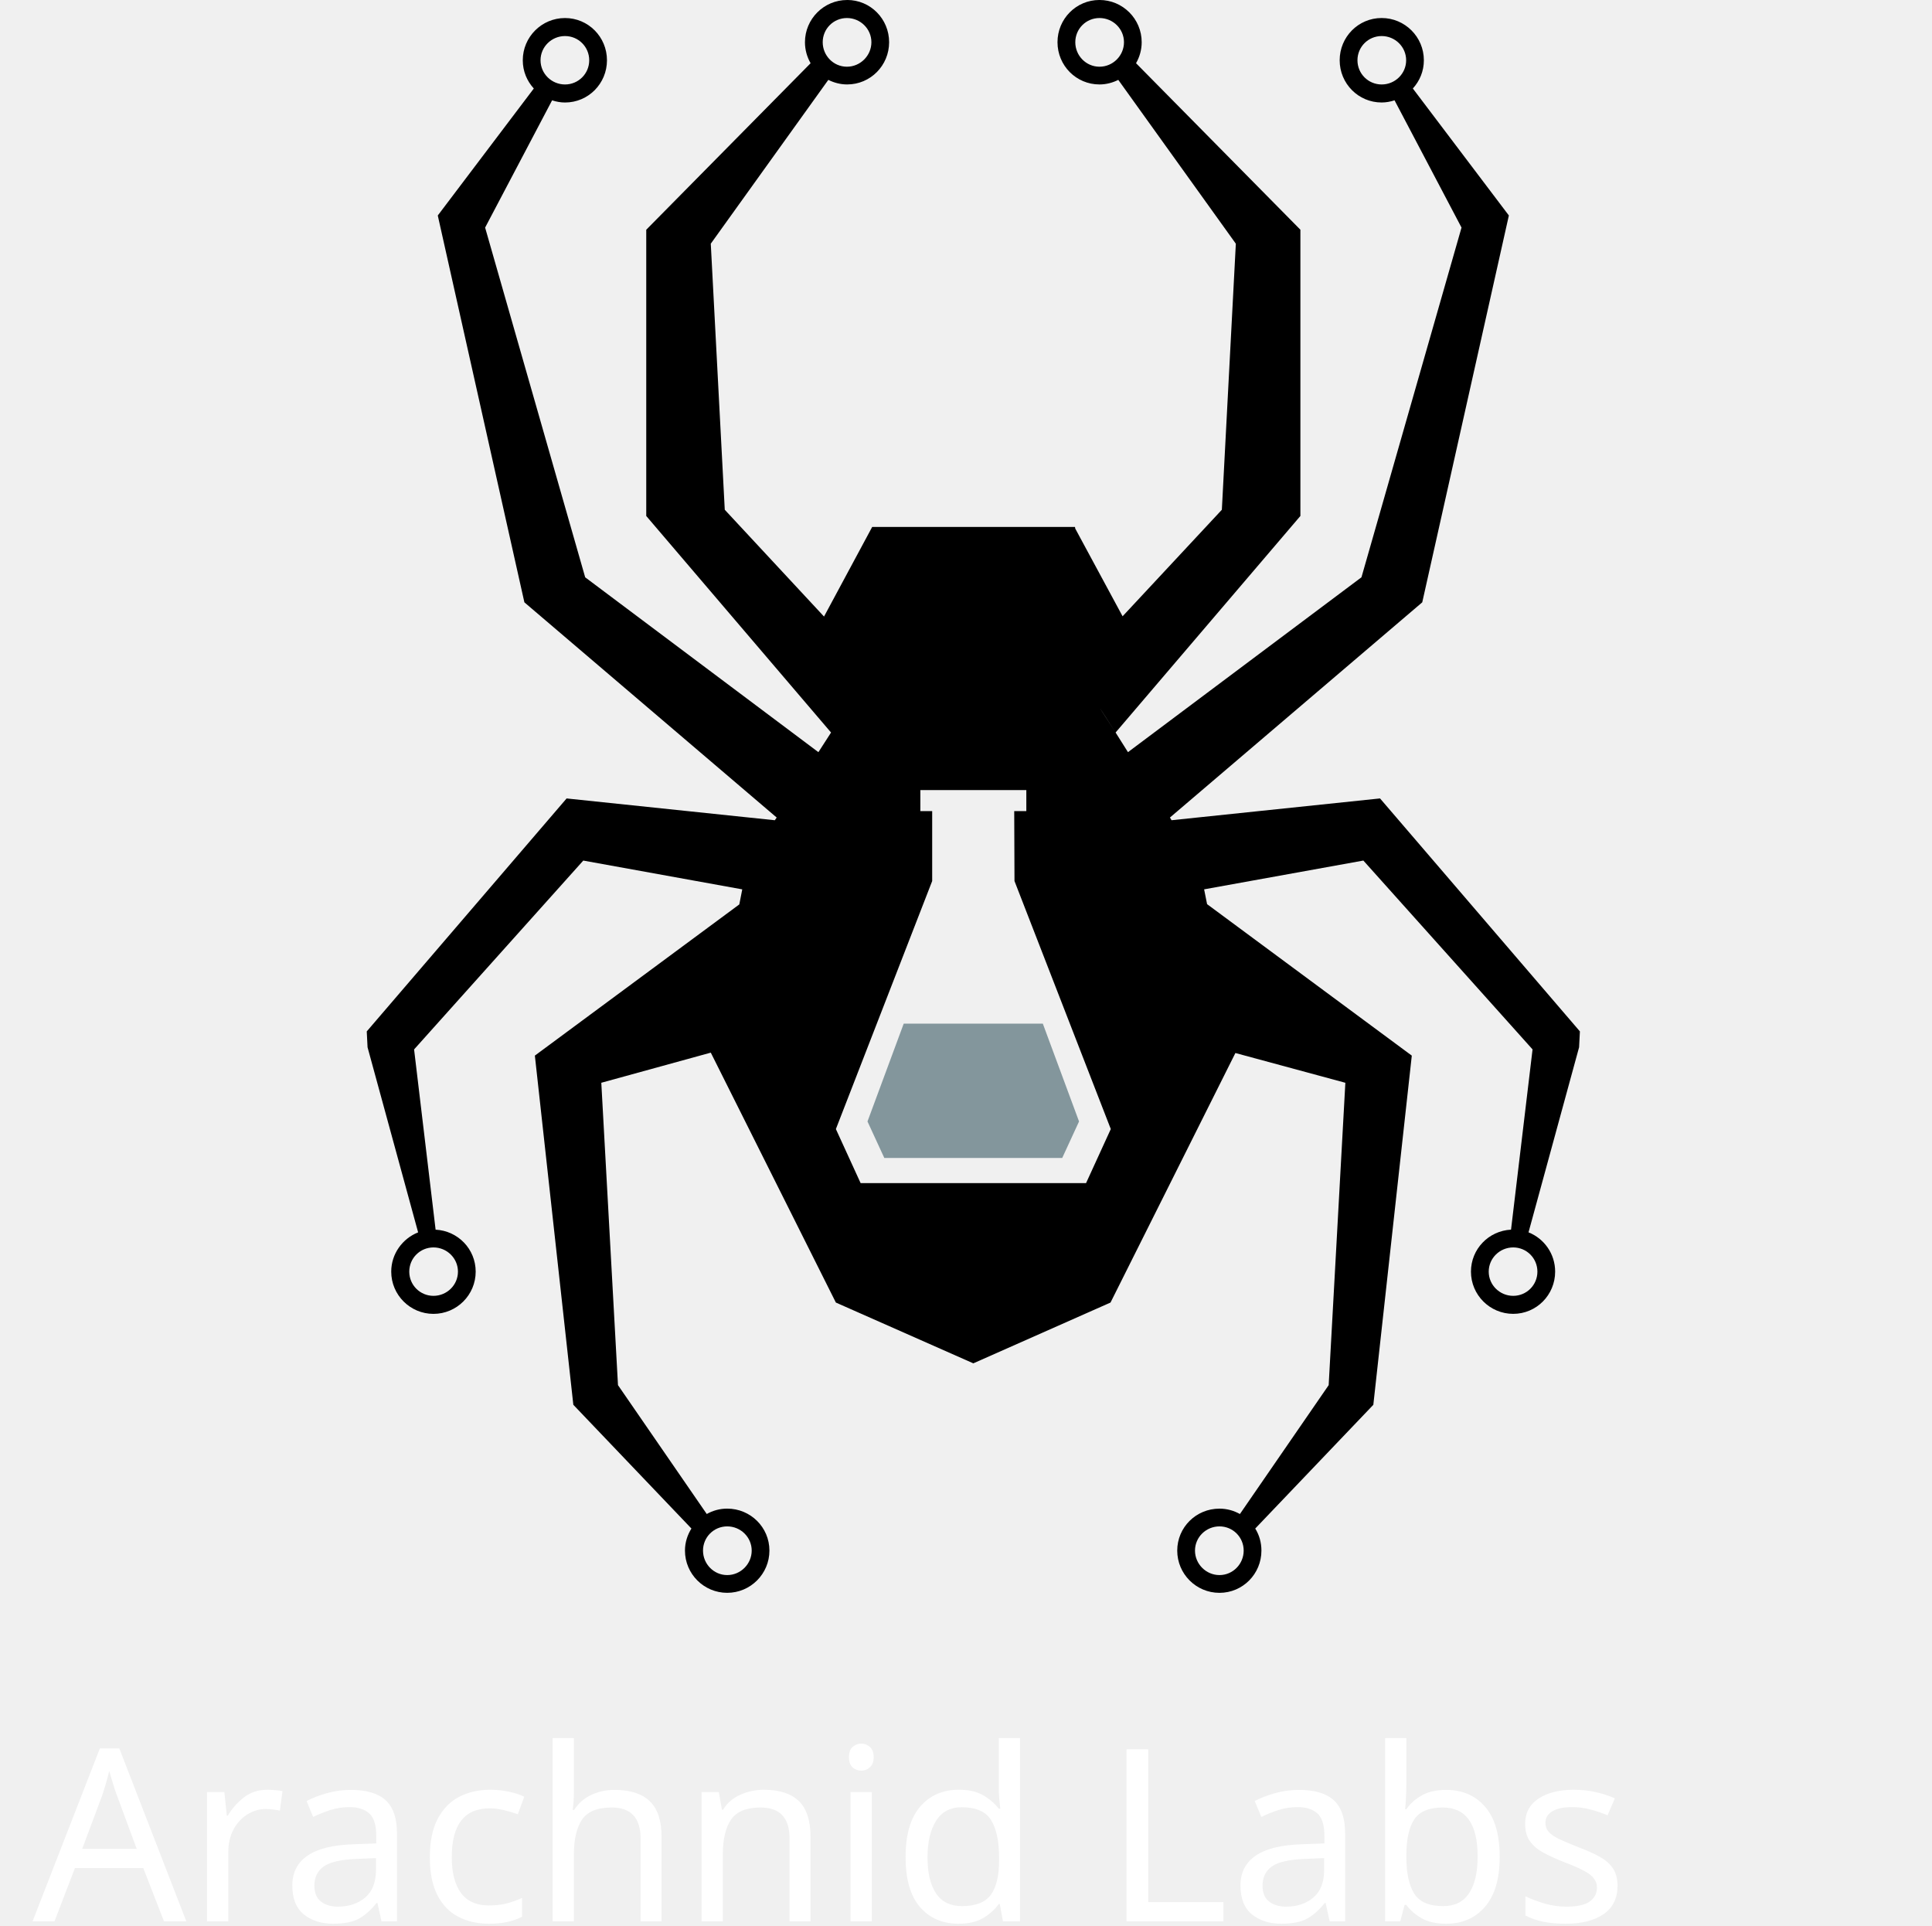
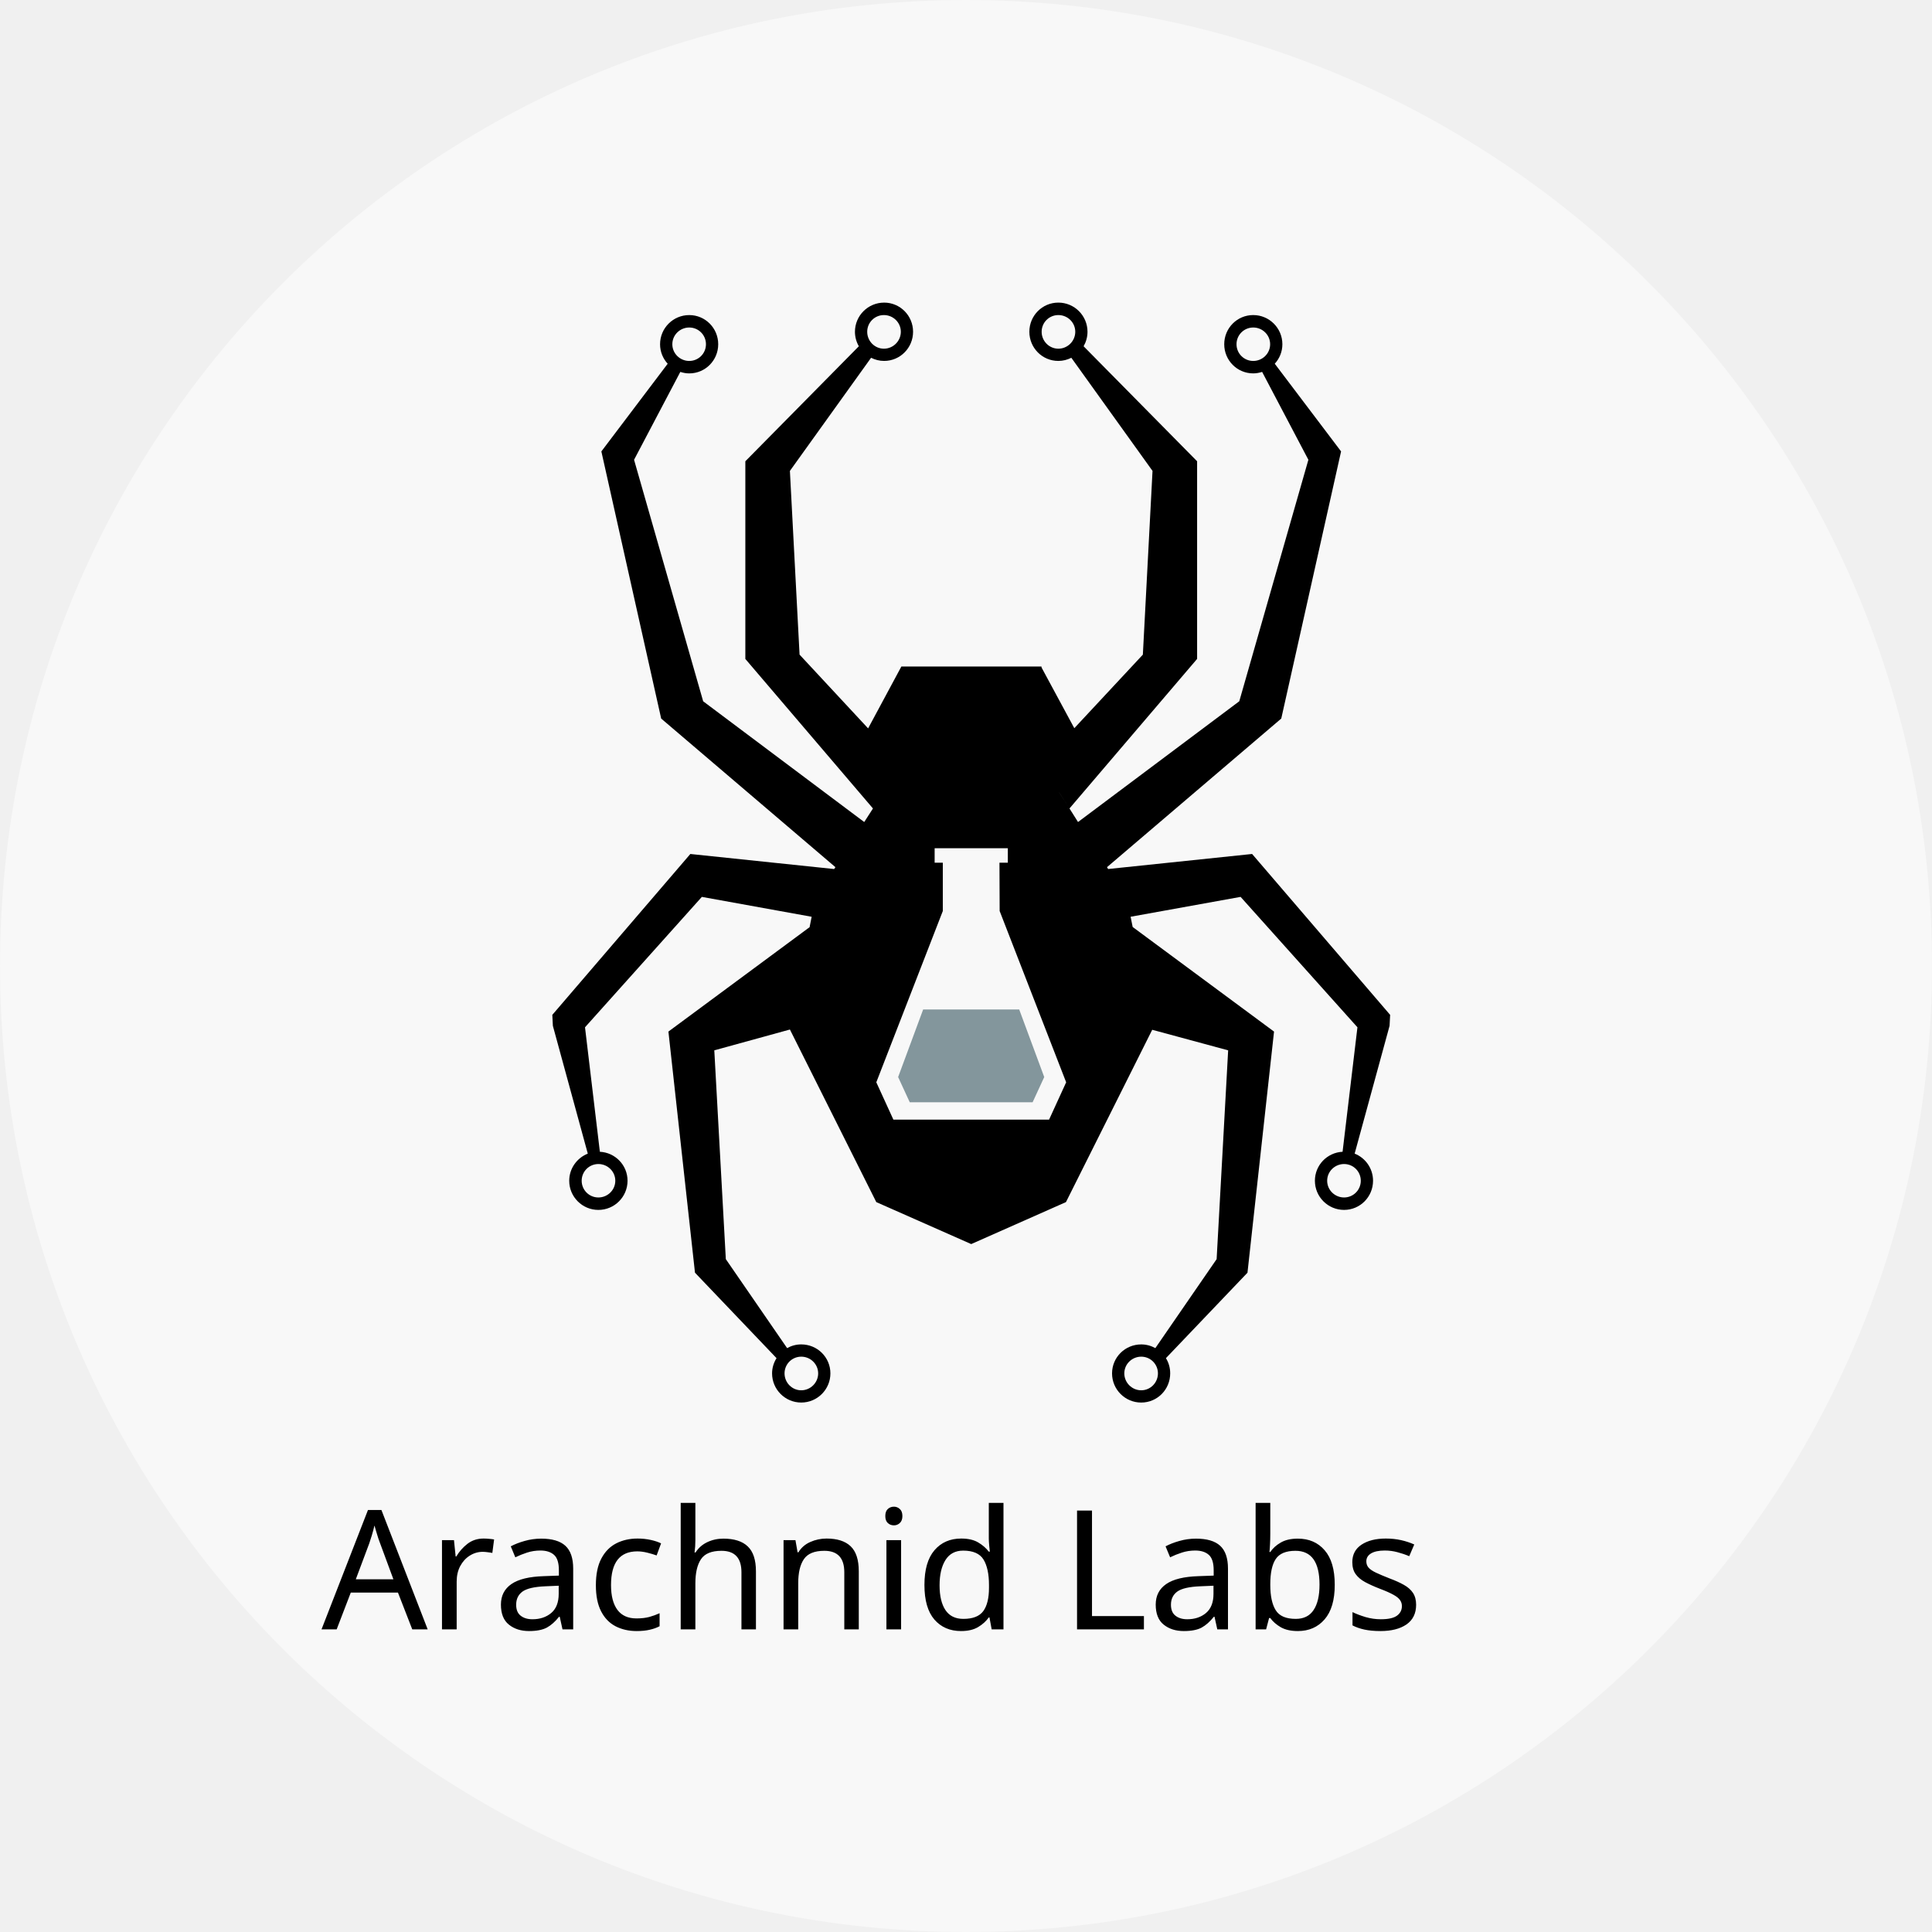
- <svg xmlns="http://www.w3.org/2000/svg" version="1.1" id="Layer_1" x="0px" y="0px" width="224.451" height="223.688" viewBox="0 0 224.451 223.688" enable-background="new 0 0 600 370" xml:space="preserve">
+ <svg xmlns="http://www.w3.org/2000/svg" version="1.1" id="Layer_1" x="0px" y="0px" width="325" height="325" viewBox="0 0 325 325" enable-background="new 0 0 600 370" xml:space="preserve">
  <defs id="defs45" />
-   <path d="m 98.422,0 c -2.708,0 -4.906,2.198 -4.906,4.906 0,0.887 0.244,1.72 0.656,2.438 l -19.094,19.344 0,33.25 21.469,25.156 -1.469,2.281 -27.094,-20.312 -11.625,-40.625 7.781,-14.781 c 0.473,0.152 0.976,0.25 1.5,0.25 2.708,0 4.875,-2.199 4.875,-4.906 0,-2.708 -2.167,-4.906 -4.875,-4.906 -2.708,0 -4.906,2.198 -4.906,4.906 0,1.274 0.485,2.409 1.281,3.281 l -11.156,14.75 10.062,44.938 29.312,25 -0.219,0.312 -24.188,-2.531 -23.219,27.062 0.094,1.844 5.875,21.5 c -1.815,0.719 -3.125,2.49 -3.125,4.562 0,2.707 2.198,4.906 4.906,4.906 2.708,0 4.906,-2.199 4.906,-4.906 0,-2.625 -2.066,-4.744 -4.656,-4.875 l -2.5,-20.938 19.656,-21.938 18.469,3.344 -0.344,1.75 -23.75,17.562 4.469,40.562 13.719,14.375 c -0.465,0.749 -0.75,1.615 -0.75,2.562 0,2.707 2.197,4.906 4.906,4.906 2.707,0 4.906,-2.199 4.906,-4.906 0,-2.709 -2.199,-4.875 -4.906,-4.875 -0.869,0 -1.669,0.23 -2.375,0.625 l -10.312,-14.969 -1.938,-35.125 12.719,-3.5 14.531,29.031 15.969,7.062 15.938,-7.062 14.531,-29.031 -3.312,-17.25 -0.344,-1.719 18.5,-3.344 19.656,21.938 -2.5,20.938 c -2.591,0.131 -4.656,2.25 -4.656,4.875 0,2.707 2.199,4.906 4.906,4.906 2.708,0 4.875,-2.199 4.875,-4.906 0,-2.071 -1.28,-3.844 -3.094,-4.562 l 5.875,-21.5 0.094,-1.844 -23.219,-27.062 -24.219,2.531 -0.188,-0.312 29.312,-25 10.062,-44.938 -11.156,-14.75 c 0.796,-0.872 1.281,-2.007 1.281,-3.281 0,-2.708 -2.197,-4.906 -4.906,-4.906 -2.706,0 -4.875,2.198 -4.875,4.906 0,2.708 2.169,4.906 4.875,4.906 0.524,0 1.025,-0.098 1.5,-0.25 l 7.781,14.781 -11.625,40.625 -27.125,20.312 -1.438,-2.281 c -2.912,-4.493 -1.756,-2.764 0,0 l 21.469,-25.156 0,-33.25 -19.094,-19.344 c 0.412,-0.717 0.656,-1.552 0.656,-2.438 0,-2.708 -2.197,-4.906 -4.906,-4.906 -2.706,0 -4.875,2.198 -4.875,4.906 0,2.708 2.169,4.906 4.875,4.906 0.789,0 1.526,-0.2 2.188,-0.531 l 13.656,19.031 -1.625,30.906 -11.531,12.375 -5.5,-10.188 -0.031,-0.188 -23.562,0 -5.594,10.406 -11.531,-12.406 -1.625,-30.906 13.656,-19.031 c 0.66,0.331 1.399,0.531 2.188,0.531 2.707,0 4.875,-2.199 4.875,-4.906 0,-2.708 -2.168,-4.906 -4.875,-4.906 z m 41.813,105.031 3.135,17.25 12.927,3.5 -1.938,35.125 -10.312,14.969 c -0.707,-0.395 -1.508,-0.625 -2.375,-0.625 -2.709,0 -4.906,2.166 -4.906,4.875 0,2.707 2.197,4.906 4.906,4.906 2.708,0 4.875,-2.199 4.875,-4.906 0,-0.947 -0.253,-1.813 -0.719,-2.562 l 13.719,-14.375 4.469,-40.562 z M 98.391,2.094 c 1.559,0 2.844,1.254 2.844,2.812 0,1.559 -1.286,2.844 -2.844,2.844 -1.56,0 -2.812,-1.286 -2.812,-2.844 0,-1.56 1.254,-2.812 2.812,-2.812 z m 29.344,0 c 1.561,0 2.844,1.254 2.844,2.812 0,1.559 -1.284,2.844 -2.844,2.844 -1.558,0 -2.812,-1.286 -2.812,-2.844 0,-1.56 1.254,-2.812 2.812,-2.812 z M 65.641,4.188 c 1.558,0 2.812,1.254 2.812,2.812 0,1.559 -1.254,2.812 -2.812,2.812 -1.559,0 -2.844,-1.254 -2.844,-2.812 10e-4,-1.56 1.285,-2.812 2.844,-2.812 z m 94.875,0 c 1.561,0 2.844,1.254 2.844,2.812 0,1.559 -1.284,2.812 -2.844,2.812 -1.558,0 -2.812,-1.254 -2.812,-2.812 0,-1.559 1.254,-2.812 2.812,-2.812 z m -53.594,87.594 1.406,0 9.5,0 1.406,0 0,2.438 -1.406,0 0.031,8.125 11.188,28.812 -2.875,6.281 -26.188,0 -2.875,-6.281 11.188,-28.812 0,-8.125 -1.375,0 z m -56.563,53.125 c 1.558,0 2.844,1.254 2.844,2.812 0,1.558 -1.285,2.812 -2.844,2.812 -1.559,0 -2.812,-1.256 -2.812,-2.812 0,-1.56 1.254,-2.812 2.812,-2.812 z m 125.438,0 c 1.56,0 2.812,1.254 2.812,2.812 0,1.558 -1.254,2.812 -2.812,2.812 -1.559,0 -2.844,-1.256 -2.844,-2.812 0,-1.56 1.286,-2.812 2.844,-2.812 z M 84.485,177.312 c 1.558,0 2.844,1.254 2.844,2.812 0,1.558 -1.286,2.844 -2.844,2.844 -1.56,0 -2.812,-1.287 -2.812,-2.844 0,-1.56 1.252,-2.812 2.812,-2.812 z m 57.188,0 c 1.558,0 2.812,1.254 2.812,2.812 0,1.558 -1.254,2.844 -2.812,2.844 -1.559,0 -2.844,-1.287 -2.844,-2.844 0,-1.56 1.286,-2.812 2.844,-2.812 z" id="path5" />
-   <polygon id="polygon13" points="291.911,192.721 287.702,204.087 289.656,208.326 310.326,208.326 312.28,204.087 308.071,192.721 " style="fill:#83969c;fill-opacity:1" transform="translate(-186.9213,-73.8125)" />
-   <g id="layer3" style="display:inline" transform="translate(-186.9213,-73.8125)" />
-   <g id="layer4" style="display:inline" transform="translate(-186.9213,-73.8125)" />
-   <text xml:space="preserve" style="font-size:40px;font-style:normal;font-variant:normal;font-weight:bold;font-stretch:normal;text-align:center;line-height:125%;letter-spacing:0px;word-spacing:0px;text-anchor:middle;fill:#ffffff;fill-opacity:1;stroke:none;stroke-opacity:1;font-family:Prime;-inkscape-font-specification:Sans Bold;stroke-width:2;stroke-miterlimit:4;stroke-dasharray:none;" x="112.079" y="223.188" id="text3775">
-     <tspan id="tspan3777" x="112.079" y="223.188" style="font-size:28px;font-style:normal;font-variant:normal;font-weight:normal;font-stretch:normal;stroke:none;stroke-opacity:1;font-family:Orbitron;-inkscape-font-specification:Orbitron;fill:#ffffff;fill-opacity:1;stroke-width:2;stroke-miterlimit:4;stroke-dasharray:none;">Arachnid Labs</tspan>
+   <circle style="fill:#ffffff;fill-opacity:0.502;stroke:none;stroke-width:2;stroke-miterlimit:4;stroke-dasharray:none;stroke-opacity:1" id="path4138" cx="162.5" cy="162.5" r="162.5" />
+   <g id="layer3" style="display:inline" transform="translate(-151.9213,-32.5)" />
+   <g id="layer4" style="display:inline" transform="translate(-151.9213,-32.5)" />
+   <g id="g4148" transform="translate(50.30226,50.90625)">
+     <polygon transform="translate(-186.9213,-73.8125)" style="fill:#83969c;fill-opacity:1" points="308.071,192.721 291.911,192.721 287.702,204.087 289.656,208.326 310.326,208.326 312.28,204.087 " id="polygon13" />
+     <path id="path5" d="m 98.422,0 c -2.708,0 -4.906,2.198 -4.906,4.906 0,0.887 0.244,1.72 0.656,2.438 l -19.094,19.344 0,33.25 21.469,25.156 -1.469,2.281 -27.094,-20.312 -11.625,-40.625 7.781,-14.781 c 0.473,0.152 0.976,0.25 1.5,0.25 2.708,0 4.875,-2.199 4.875,-4.906 0,-2.708 -2.167,-4.906 -4.875,-4.906 -2.708,0 -4.906,2.198 -4.906,4.906 0,1.274 0.485,2.409 1.281,3.281 l -11.156,14.75 10.062,44.938 29.312,25 -0.219,0.312 -24.188,-2.531 -23.219,27.062 0.094,1.844 5.875,21.5 c -1.815,0.719 -3.125,2.49 -3.125,4.562 0,2.707 2.198,4.906 4.906,4.906 2.708,0 4.906,-2.199 4.906,-4.906 0,-2.625 -2.066,-4.744 -4.656,-4.875 l -2.5,-20.938 19.656,-21.938 18.469,3.344 -0.344,1.75 -23.75,17.562 4.469,40.562 13.719,14.375 c -0.465,0.749 -0.75,1.615 -0.75,2.562 0,2.707 2.197,4.906 4.906,4.906 2.707,0 4.906,-2.199 4.906,-4.906 0,-2.709 -2.199,-4.875 -4.906,-4.875 -0.869,0 -1.669,0.23 -2.375,0.625 l -10.312,-14.969 -1.938,-35.125 12.719,-3.5 14.531,29.031 15.969,7.062 15.938,-7.062 14.531,-29.031 -3.312,-17.25 -0.344,-1.719 18.5,-3.344 19.656,21.938 -2.5,20.938 c -2.591,0.131 -4.656,2.25 -4.656,4.875 0,2.707 2.199,4.906 4.906,4.906 2.708,0 4.875,-2.199 4.875,-4.906 0,-2.071 -1.28,-3.844 -3.094,-4.562 l 5.875,-21.5 0.094,-1.844 -23.219,-27.062 -24.219,2.531 -0.188,-0.312 29.312,-25 10.062,-44.938 -11.156,-14.75 c 0.796,-0.872 1.281,-2.007 1.281,-3.281 0,-2.708 -2.197,-4.906 -4.906,-4.906 -2.706,0 -4.875,2.198 -4.875,4.906 0,2.708 2.169,4.906 4.875,4.906 0.524,0 1.025,-0.098 1.5,-0.25 l 7.781,14.781 -11.625,40.625 -27.125,20.312 -1.438,-2.281 c -2.912,-4.493 -1.756,-2.764 0,0 l 21.469,-25.156 0,-33.25 -19.094,-19.344 c 0.412,-0.717 0.656,-1.552 0.656,-2.438 0,-2.708 -2.197,-4.906 -4.906,-4.906 -2.706,0 -4.875,2.198 -4.875,4.906 0,2.708 2.169,4.906 4.875,4.906 0.789,0 1.526,-0.2 2.188,-0.531 l 13.656,19.031 -1.625,30.906 -11.531,12.375 -5.5,-10.188 -0.031,-0.188 -23.562,0 -5.594,10.406 -11.531,-12.406 -1.625,-30.906 13.656,-19.031 c 0.66,0.331 1.399,0.531 2.188,0.531 2.707,0 4.875,-2.199 4.875,-4.906 0,-2.708 -2.168,-4.906 -4.875,-4.906 z m 41.813,105.031 3.135,17.25 12.927,3.5 -1.938,35.125 -10.312,14.969 c -0.707,-0.395 -1.508,-0.625 -2.375,-0.625 -2.709,0 -4.906,2.166 -4.906,4.875 0,2.707 2.197,4.906 4.906,4.906 2.708,0 4.875,-2.199 4.875,-4.906 0,-0.947 -0.253,-1.813 -0.719,-2.562 l 13.719,-14.375 4.469,-40.562 z M 98.391,2.094 c 1.559,0 2.844,1.254 2.844,2.812 0,1.559 -1.286,2.844 -2.844,2.844 -1.56,0 -2.812,-1.286 -2.812,-2.844 0,-1.56 1.254,-2.812 2.812,-2.812 z m 29.344,0 c 1.561,0 2.844,1.254 2.844,2.812 0,1.559 -1.284,2.844 -2.844,2.844 -1.558,0 -2.812,-1.286 -2.812,-2.844 0,-1.56 1.254,-2.812 2.812,-2.812 z M 65.641,4.188 c 1.558,0 2.812,1.254 2.812,2.812 0,1.559 -1.254,2.812 -2.812,2.812 -1.559,0 -2.844,-1.254 -2.844,-2.812 10e-4,-1.56 1.285,-2.812 2.844,-2.812 z m 94.875,0 c 1.561,0 2.844,1.254 2.844,2.812 0,1.559 -1.284,2.812 -2.844,2.812 -1.558,0 -2.812,-1.254 -2.812,-2.812 0,-1.559 1.254,-2.812 2.812,-2.812 z m -53.594,87.594 1.406,0 9.5,0 1.406,0 0,2.438 -1.406,0 0.031,8.125 11.188,28.812 -2.875,6.281 -26.188,0 -2.875,-6.281 11.188,-28.812 0,-8.125 -1.375,0 z m -56.563,53.125 c 1.558,0 2.844,1.254 2.844,2.812 0,1.558 -1.285,2.812 -2.844,2.812 -1.559,0 -2.812,-1.256 -2.812,-2.812 0,-1.56 1.254,-2.812 2.812,-2.812 z m 125.438,0 c 1.56,0 2.812,1.254 2.812,2.812 0,1.558 -1.254,2.812 -2.812,2.812 -1.559,0 -2.844,-1.256 -2.844,-2.812 0,-1.56 1.286,-2.812 2.844,-2.812 z M 84.485,177.312 c 1.558,0 2.844,1.254 2.844,2.812 0,1.558 -1.286,2.844 -2.844,2.844 -1.56,0 -2.812,-1.287 -2.812,-2.844 0,-1.56 1.252,-2.812 2.812,-2.812 z m 57.188,0 c 1.558,0 2.812,1.254 2.812,2.812 0,1.558 -1.254,2.844 -2.812,2.844 -1.559,0 -2.844,-1.287 -2.844,-2.844 0,-1.56 1.286,-2.812 2.844,-2.812 z" />
+   </g>
+   <text xml:space="preserve" style="font-style:normal;font-variant:normal;font-weight:bold;font-stretch:normal;font-size:40px;line-height:125%;font-family:Prime;-inkscape-font-specification:'Sans Bold';text-align:center;letter-spacing:0px;word-spacing:0px;text-anchor:middle;fill:#000000;fill-opacity:1;stroke:none;stroke-width:2;stroke-miterlimit:4;stroke-dasharray:none;stroke-opacity:1;" x="162.381" y="274.094" id="text3775">
+     <tspan id="tspan3777" x="162.381" y="274.094" style="font-style:normal;font-variant:normal;font-weight:normal;font-stretch:normal;font-size:28px;font-family:Orbitron;-inkscape-font-specification:Orbitron;fill:#000000;fill-opacity:1;stroke:none;stroke-width:2;stroke-miterlimit:4;stroke-dasharray:none;stroke-opacity:1;">Arachnid Labs</tspan>
  </text>
</svg>
